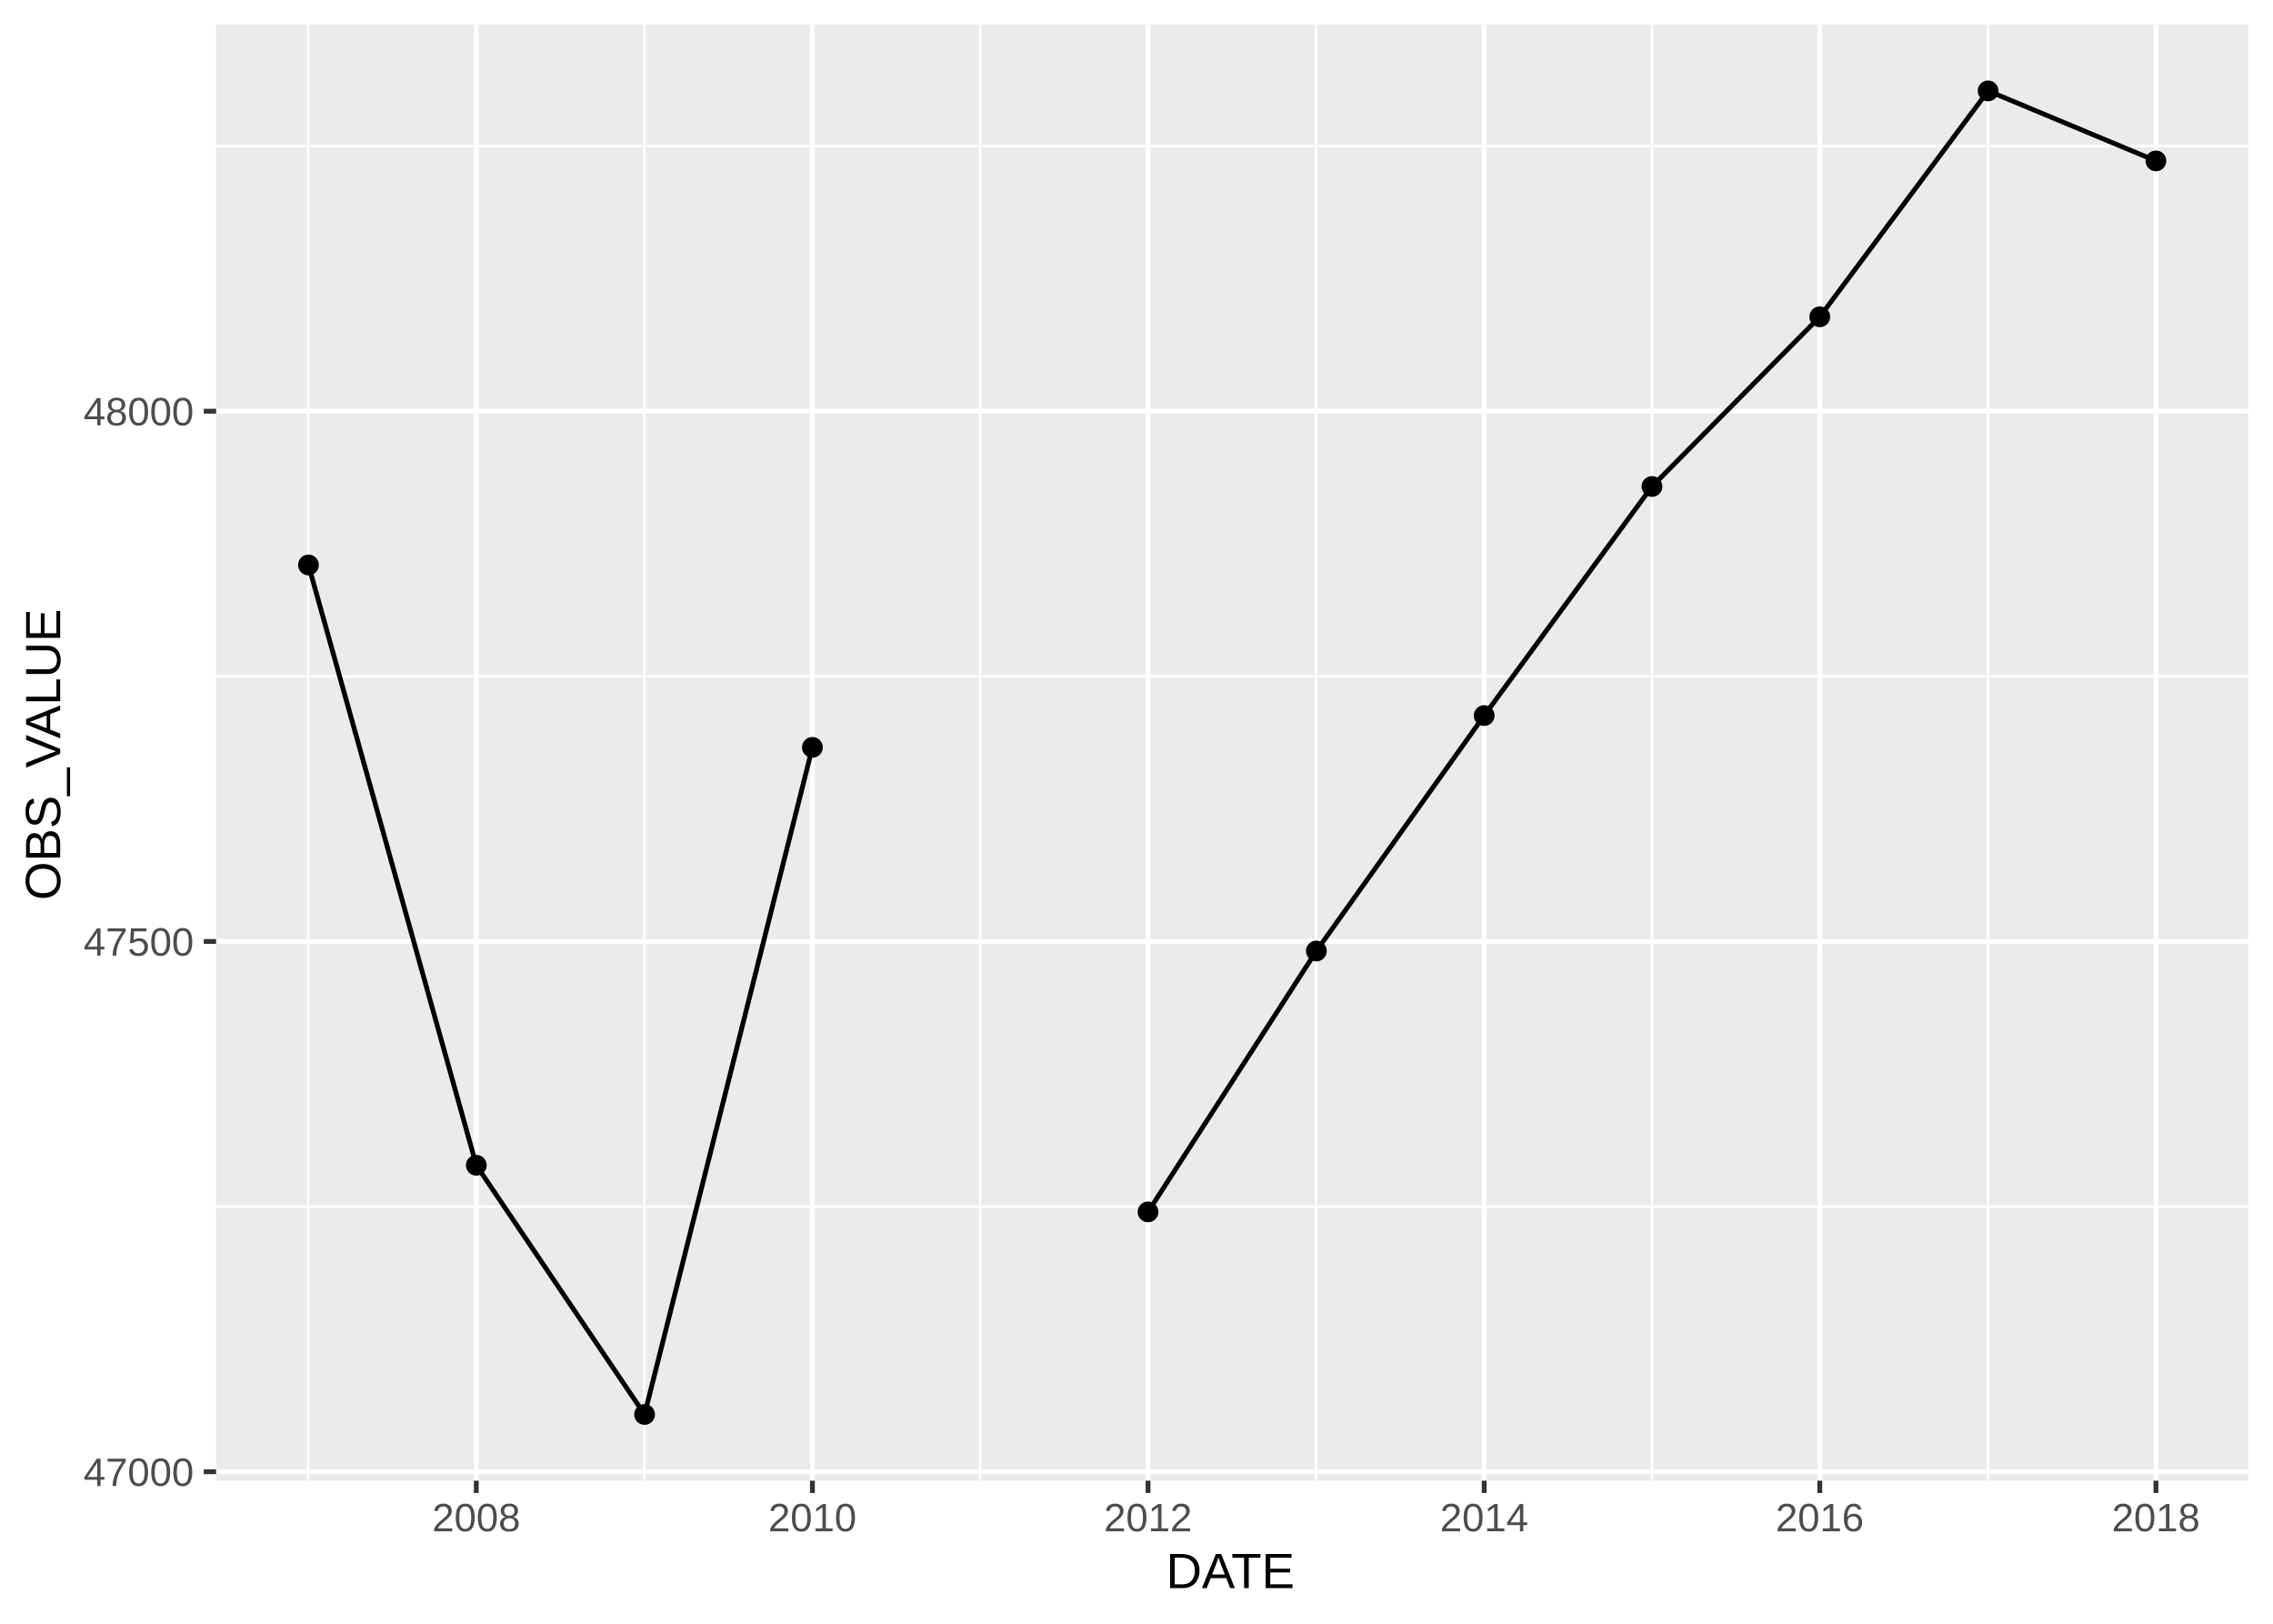
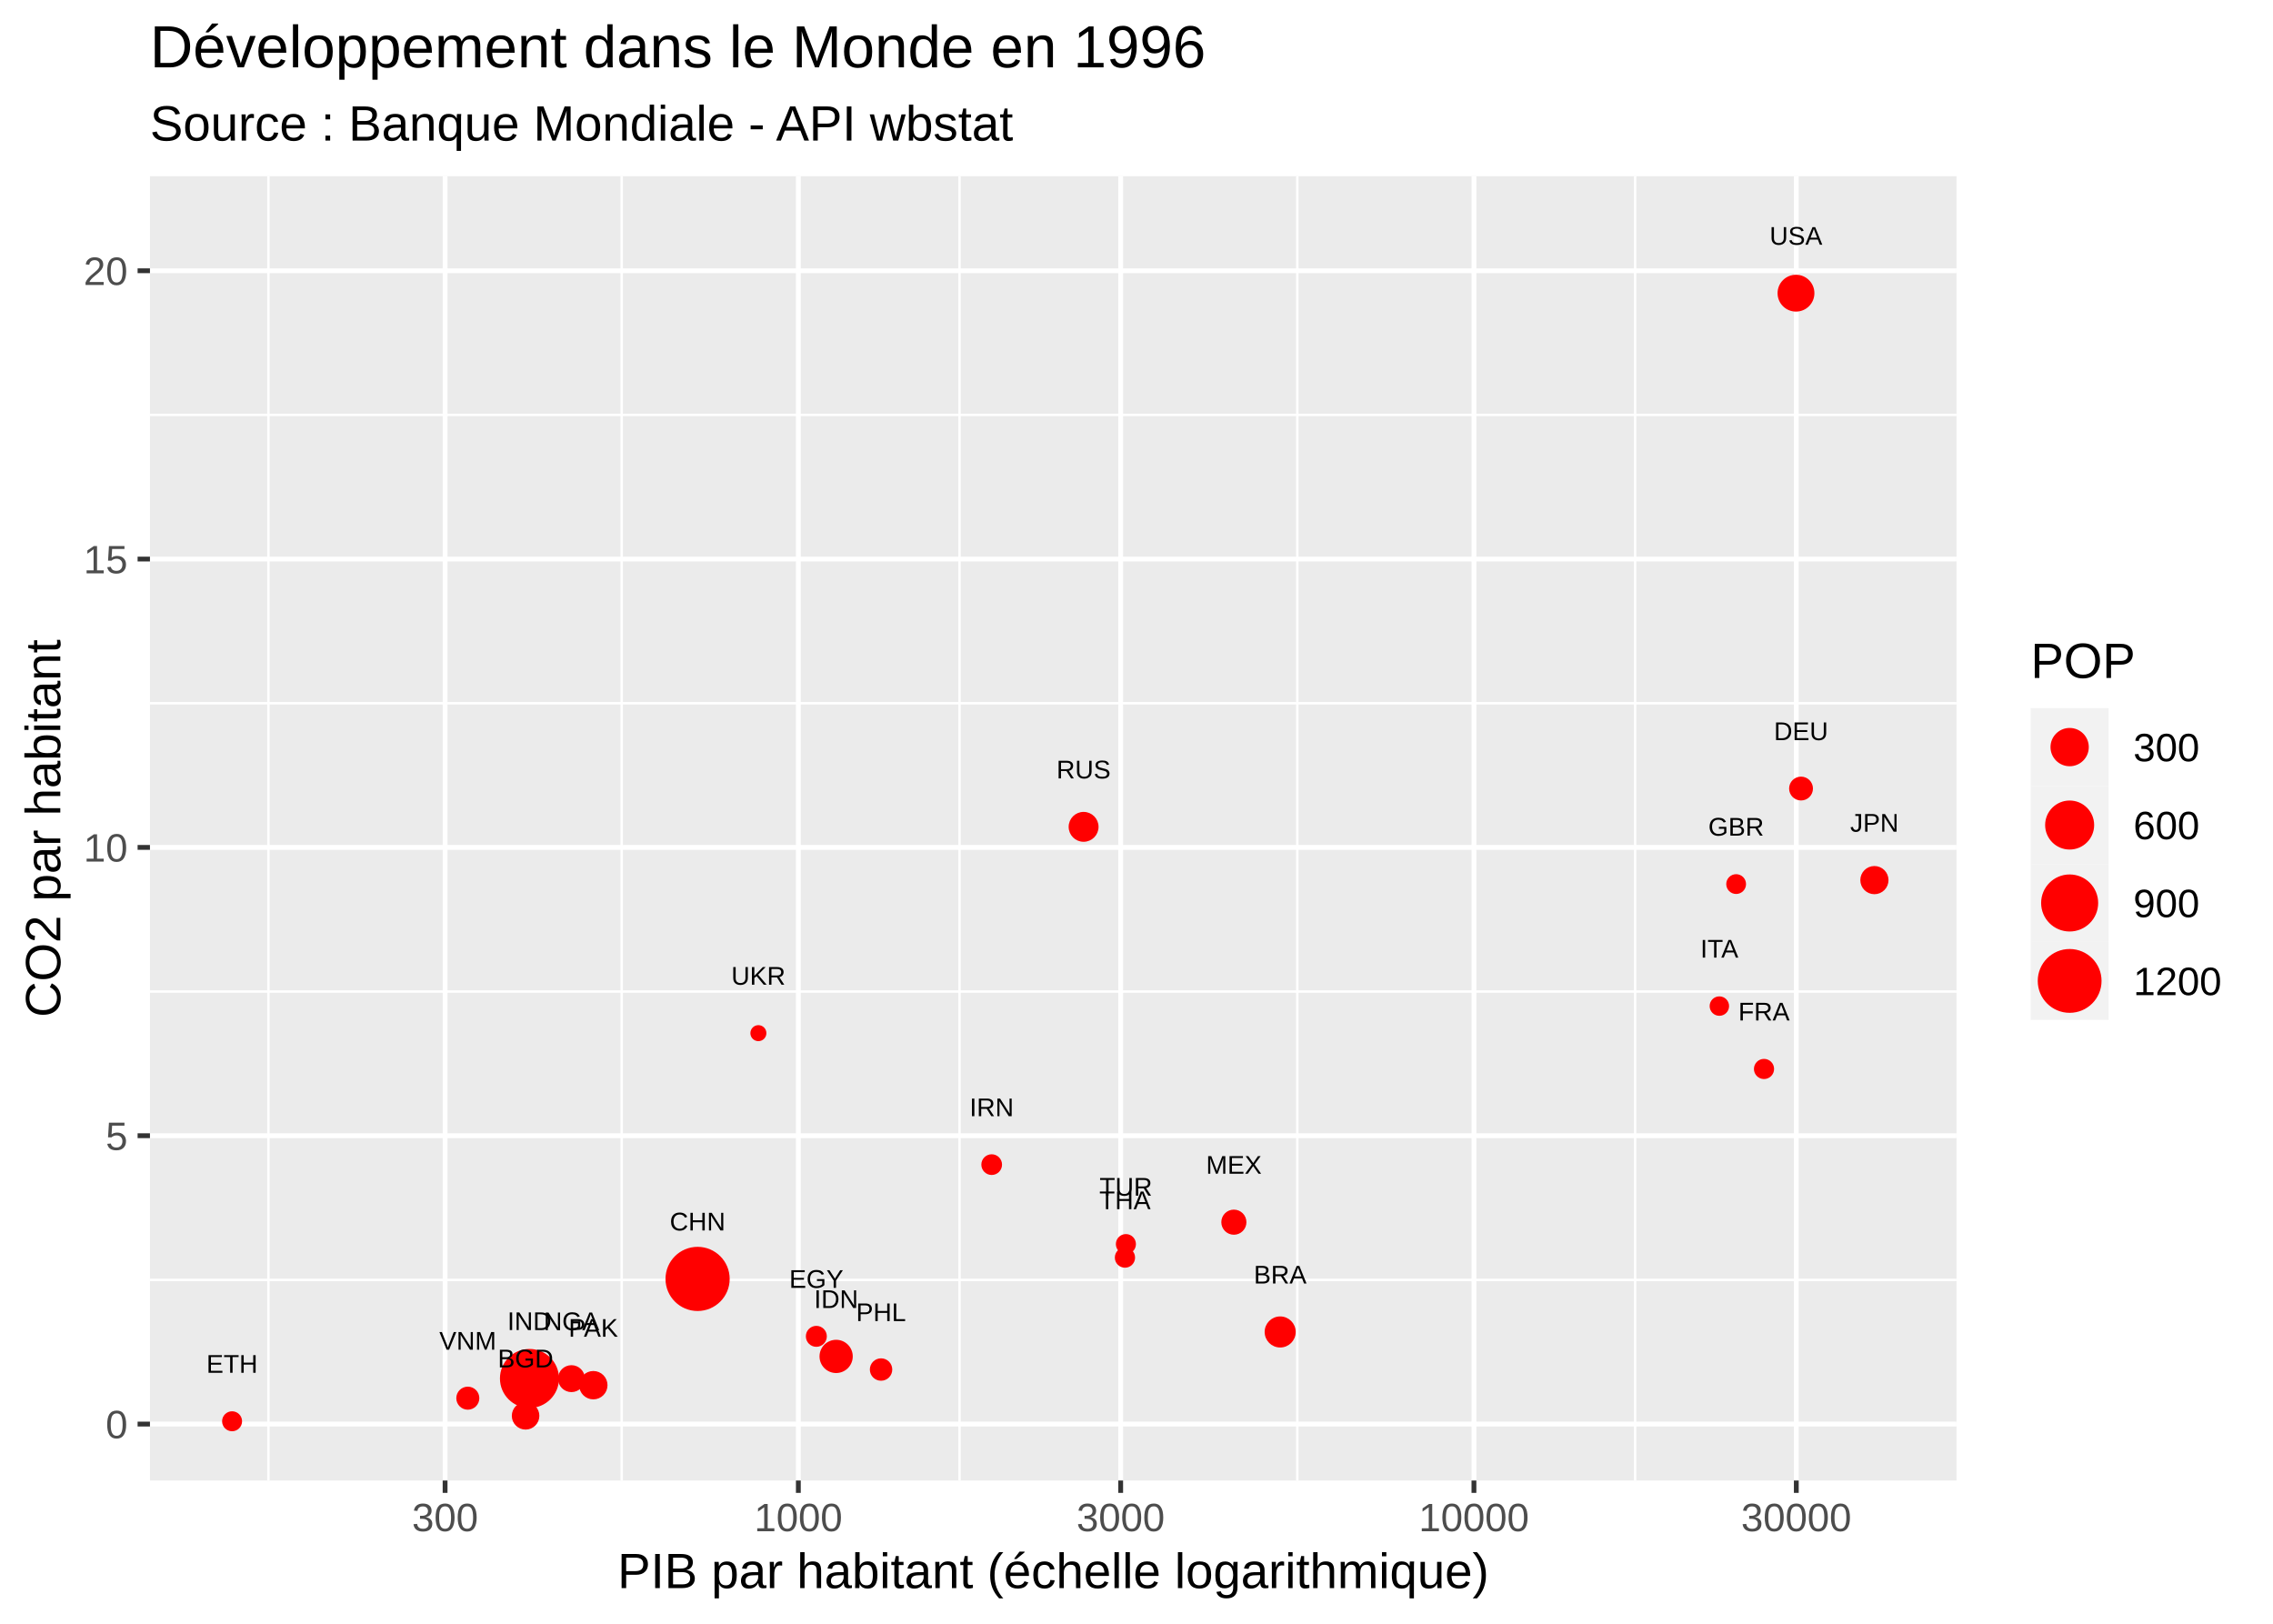
- <svg xmlns="http://www.w3.org/2000/svg" viewBox="0 0 504.00 360.00">
+ <svg xmlns="http://www.w3.org/2000/svg" class="svglite" width="504.00pt" height="360.00pt" viewBox="0 0 504.00 360.00">
  <defs>
    <style type="text/css">
-     line, polyline, polygon, path, rect, circle {
+     .svglite line, .svglite polyline, .svglite polygon, .svglite path, .svglite rect, .svglite circle {
      fill: none;
      stroke: #000000;
      stroke-linecap: round;
      stroke-linejoin: round;
      stroke-miterlimit: 10.00;
    }
  </style>
  </defs>
  <rect width="100%" height="100%" style="stroke: none; fill: #FFFFFF;" />
-   <rect x="0.00" y="0.00" width="504.00" height="360.00" style="stroke-width: 1.07; stroke: #FFFFFF; fill: #FFFFFF;" />
  <defs>
-     <clipPath id="cpNDcuOTJ8NDk4LjUyfDMyOC4yOHw1LjQ4">
-       <rect x="47.92" y="5.48" width="450.61" height="322.80" />
-     </clipPath>
-   </defs>
-   <rect x="47.92" y="5.48" width="450.61" height="322.80" style="stroke-width: 1.07; stroke: none; fill: #EBEBEB;" clip-path="url(#cpNDcuOTJ8NDk4LjUyfDMyOC4yOHw1LjQ4)" />
-   <polyline points="47.92,267.52 498.52,267.52 " style="stroke-width: 0.53; stroke: #FFFFFF; stroke-linecap: butt;" clip-path="url(#cpNDcuOTJ8NDk4LjUyfDMyOC4yOHw1LjQ4)" />
-   <polyline points="47.92,149.95 498.52,149.95 " style="stroke-width: 0.53; stroke: #FFFFFF; stroke-linecap: butt;" clip-path="url(#cpNDcuOTJ8NDk4LjUyfDMyOC4yOHw1LjQ4)" />
-   <polyline points="47.92,32.38 498.52,32.38 " style="stroke-width: 0.53; stroke: #FFFFFF; stroke-linecap: butt;" clip-path="url(#cpNDcuOTJ8NDk4LjUyfDMyOC4yOHw1LjQ4)" />
-   <polyline points="68.35,328.28 68.35,5.48 " style="stroke-width: 0.53; stroke: #FFFFFF; stroke-linecap: butt;" clip-path="url(#cpNDcuOTJ8NDk4LjUyfDMyOC4yOHw1LjQ4)" />
-   <polyline points="142.87,328.28 142.87,5.48 " style="stroke-width: 0.53; stroke: #FFFFFF; stroke-linecap: butt;" clip-path="url(#cpNDcuOTJ8NDk4LjUyfDMyOC4yOHw1LjQ4)" />
-   <polyline points="217.35,328.28 217.35,5.48 " style="stroke-width: 0.53; stroke: #FFFFFF; stroke-linecap: butt;" clip-path="url(#cpNDcuOTJ8NDk4LjUyfDMyOC4yOHw1LjQ4)" />
-   <polyline points="291.82,328.28 291.82,5.48 " style="stroke-width: 0.53; stroke: #FFFFFF; stroke-linecap: butt;" clip-path="url(#cpNDcuOTJ8NDk4LjUyfDMyOC4yOHw1LjQ4)" />
-   <polyline points="366.30,328.28 366.30,5.48 " style="stroke-width: 0.53; stroke: #FFFFFF; stroke-linecap: butt;" clip-path="url(#cpNDcuOTJ8NDk4LjUyfDMyOC4yOHw1LjQ4)" />
-   <polyline points="440.78,328.28 440.78,5.48 " style="stroke-width: 0.53; stroke: #FFFFFF; stroke-linecap: butt;" clip-path="url(#cpNDcuOTJ8NDk4LjUyfDMyOC4yOHw1LjQ4)" />
-   <polyline points="47.92,326.30 498.52,326.30 " style="stroke-width: 1.07; stroke: #FFFFFF; stroke-linecap: butt;" clip-path="url(#cpNDcuOTJ8NDk4LjUyfDMyOC4yOHw1LjQ4)" />
-   <polyline points="47.92,208.73 498.52,208.73 " style="stroke-width: 1.07; stroke: #FFFFFF; stroke-linecap: butt;" clip-path="url(#cpNDcuOTJ8NDk4LjUyfDMyOC4yOHw1LjQ4)" />
-   <polyline points="47.92,91.16 498.52,91.16 " style="stroke-width: 1.07; stroke: #FFFFFF; stroke-linecap: butt;" clip-path="url(#cpNDcuOTJ8NDk4LjUyfDMyOC4yOHw1LjQ4)" />
-   <polyline points="105.61,328.28 105.61,5.48 " style="stroke-width: 1.07; stroke: #FFFFFF; stroke-linecap: butt;" clip-path="url(#cpNDcuOTJ8NDk4LjUyfDMyOC4yOHw1LjQ4)" />
-   <polyline points="180.14,328.28 180.14,5.48 " style="stroke-width: 1.07; stroke: #FFFFFF; stroke-linecap: butt;" clip-path="url(#cpNDcuOTJ8NDk4LjUyfDMyOC4yOHw1LjQ4)" />
-   <polyline points="254.56,328.28 254.56,5.48 " style="stroke-width: 1.07; stroke: #FFFFFF; stroke-linecap: butt;" clip-path="url(#cpNDcuOTJ8NDk4LjUyfDMyOC4yOHw1LjQ4)" />
-   <polyline points="329.09,328.28 329.09,5.48 " style="stroke-width: 1.07; stroke: #FFFFFF; stroke-linecap: butt;" clip-path="url(#cpNDcuOTJ8NDk4LjUyfDMyOC4yOHw1LjQ4)" />
-   <polyline points="403.51,328.28 403.51,5.48 " style="stroke-width: 1.07; stroke: #FFFFFF; stroke-linecap: butt;" clip-path="url(#cpNDcuOTJ8NDk4LjUyfDMyOC4yOHw1LjQ4)" />
-   <polyline points="478.04,328.28 478.04,5.48 " style="stroke-width: 1.07; stroke: #FFFFFF; stroke-linecap: butt;" clip-path="url(#cpNDcuOTJ8NDk4LjUyfDMyOC4yOHw1LjQ4)" />
-   <circle cx="478.04" cy="35.67" r="1.95" style="stroke-width: 0.71; fill: #000000;" clip-path="url(#cpNDcuOTJ8NDk4LjUyfDMyOC4yOHw1LjQ4)" />
-   <circle cx="440.83" cy="20.15" r="1.95" style="stroke-width: 0.71; fill: #000000;" clip-path="url(#cpNDcuOTJ8NDk4LjUyfDMyOC4yOHw1LjQ4)" />
-   <circle cx="403.51" cy="70.24" r="1.95" style="stroke-width: 0.71; fill: #000000;" clip-path="url(#cpNDcuOTJ8NDk4LjUyfDMyOC4yOHw1LjQ4)" />
-   <circle cx="366.30" cy="107.86" r="1.95" style="stroke-width: 0.71; fill: #000000;" clip-path="url(#cpNDcuOTJ8NDk4LjUyfDMyOC4yOHw1LjQ4)" />
-   <circle cx="329.09" cy="158.65" r="1.95" style="stroke-width: 0.71; fill: #000000;" clip-path="url(#cpNDcuOTJ8NDk4LjUyfDMyOC4yOHw1LjQ4)" />
-   <circle cx="291.88" cy="210.85" r="1.95" style="stroke-width: 0.71; fill: #000000;" clip-path="url(#cpNDcuOTJ8NDk4LjUyfDMyOC4yOHw1LjQ4)" />
-   <circle cx="254.56" cy="268.69" r="1.95" style="stroke-width: 0.71; fill: #000000;" clip-path="url(#cpNDcuOTJ8NDk4LjUyfDMyOC4yOHw1LjQ4)" />
-   <circle cx="180.14" cy="165.70" r="1.95" style="stroke-width: 0.71; fill: #000000;" clip-path="url(#cpNDcuOTJ8NDk4LjUyfDMyOC4yOHw1LjQ4)" />
-   <circle cx="142.92" cy="313.60" r="1.95" style="stroke-width: 0.71; fill: #000000;" clip-path="url(#cpNDcuOTJ8NDk4LjUyfDMyOC4yOHw1LjQ4)" />
-   <circle cx="105.61" cy="258.35" r="1.95" style="stroke-width: 0.71; fill: #000000;" clip-path="url(#cpNDcuOTJ8NDk4LjUyfDMyOC4yOHw1LjQ4)" />
-   <circle cx="68.40" cy="125.26" r="1.95" style="stroke-width: 0.71; fill: #000000;" clip-path="url(#cpNDcuOTJ8NDk4LjUyfDMyOC4yOHw1LjQ4)" />
-   <polyline points="68.40,125.26 105.61,258.35 142.92,313.60 180.14,165.70 " style="stroke-width: 1.07; stroke-linecap: butt;" clip-path="url(#cpNDcuOTJ8NDk4LjUyfDMyOC4yOHw1LjQ4)" />
-   <polyline points="254.56,268.69 291.88,210.85 329.09,158.65 366.30,107.86 403.51,70.24 440.83,20.15 478.04,35.67 " style="stroke-width: 1.07; stroke-linecap: butt;" clip-path="url(#cpNDcuOTJ8NDk4LjUyfDMyOC4yOHw1LjQ4)" />
-   <defs>
-     <clipPath id="cpMC4wMHw1MDQuMDB8MzYwLjAwfDAuMDA=">
+     <clipPath id="cpMC4wMHw1MDQuMDB8MC4wMHwzNjAuMDA=">
      <rect x="0.00" y="0.00" width="504.00" height="360.00" />
    </clipPath>
  </defs>
-   <g clip-path="url(#cpMC4wMHw1MDQuMDB8MzYwLjAwfDAuMDA=)">
-     <text x="18.51" y="329.45" style="font-size: 8.80px; fill: #4D4D4D; font-family: Arial;" textLength="24.47px" lengthAdjust="spacingAndGlyphs">47000</text>
+   <g clip-path="url(#cpMC4wMHw1MDQuMDB8MC4wMHwzNjAuMDA=)">
+     <rect x="0" y="0.00" width="504.00" height="360.00" style="stroke-width: 1.07; stroke: #FFFFFF; fill: #FFFFFF;" />
  </g>
-   <g clip-path="url(#cpMC4wMHw1MDQuMDB8MzYwLjAwfDAuMDA=)">
-     <text x="18.51" y="211.88" style="font-size: 8.80px; fill: #4D4D4D; font-family: Arial;" textLength="24.47px" lengthAdjust="spacingAndGlyphs">47500</text>
+   <defs>
+     <clipPath id="cpMzMuMjV8NDMzLjgzfDM5LjA3fDMyOC4yNQ==">
+       <rect x="33.25" y="39.07" width="400.57" height="289.18" />
+     </clipPath>
+   </defs>
+   <g clip-path="url(#cpMzMuMjV8NDMzLjgzfDM5LjA3fDMyOC4yNQ==)">
+     <rect x="33.25" y="39.07" width="400.57" height="289.18" style="stroke-width: 1.07; stroke: none; fill: #EBEBEB;" />
+     <polyline points="33.25,283.77 433.83,283.77 " style="stroke-width: 0.53; stroke: #FFFFFF; stroke-linecap: butt;" />
+     <polyline points="33.25,219.84 433.83,219.84 " style="stroke-width: 0.53; stroke: #FFFFFF; stroke-linecap: butt;" />
+     <polyline points="33.25,155.92 433.83,155.92 " style="stroke-width: 0.53; stroke: #FFFFFF; stroke-linecap: butt;" />
+     <polyline points="33.25,91.99 433.83,91.99 " style="stroke-width: 0.53; stroke: #FFFFFF; stroke-linecap: butt;" />
+     <polyline points="59.52,328.25 59.52,39.07 " style="stroke-width: 0.53; stroke: #FFFFFF; stroke-linecap: butt;" />
+     <polyline points="137.85,328.25 137.85,39.07 " style="stroke-width: 0.53; stroke: #FFFFFF; stroke-linecap: butt;" />
+     <polyline points="212.76,328.25 212.76,39.07 " style="stroke-width: 0.53; stroke: #FFFFFF; stroke-linecap: butt;" />
+     <polyline points="287.66,328.25 287.66,39.07 " style="stroke-width: 0.53; stroke: #FFFFFF; stroke-linecap: butt;" />
+     <polyline points="362.56,328.25 362.56,39.07 " style="stroke-width: 0.53; stroke: #FFFFFF; stroke-linecap: butt;" />
+     <polyline points="33.25,315.73 433.83,315.73 " style="stroke-width: 1.07; stroke: #FFFFFF; stroke-linecap: butt;" />
+     <polyline points="33.25,251.80 433.83,251.80 " style="stroke-width: 1.07; stroke: #FFFFFF; stroke-linecap: butt;" />
+     <polyline points="33.25,187.88 433.83,187.88 " style="stroke-width: 1.07; stroke: #FFFFFF; stroke-linecap: butt;" />
+     <polyline points="33.25,123.95 433.83,123.95 " style="stroke-width: 1.07; stroke: #FFFFFF; stroke-linecap: butt;" />
+     <polyline points="33.25,60.03 433.83,60.03 " style="stroke-width: 1.07; stroke: #FFFFFF; stroke-linecap: butt;" />
+     <polyline points="98.69,328.25 98.69,39.07 " style="stroke-width: 1.07; stroke: #FFFFFF; stroke-linecap: butt;" />
+     <polyline points="177.02,328.25 177.02,39.07 " style="stroke-width: 1.07; stroke: #FFFFFF; stroke-linecap: butt;" />
+     <polyline points="248.49,328.25 248.49,39.07 " style="stroke-width: 1.07; stroke: #FFFFFF; stroke-linecap: butt;" />
+     <polyline points="326.82,328.25 326.82,39.07 " style="stroke-width: 1.07; stroke: #FFFFFF; stroke-linecap: butt;" />
+     <polyline points="398.30,328.25 398.30,39.07 " style="stroke-width: 1.07; stroke: #FFFFFF; stroke-linecap: butt;" />
+     <circle cx="116.54" cy="313.90" r="2.70" style="stroke-width: 0.71; stroke: #FF0000; fill: #FF0000;" />
+     <circle cx="283.86" cy="295.31" r="3.09" style="stroke-width: 0.71; stroke: #FF0000; fill: #FF0000;" />
+     <circle cx="154.68" cy="283.55" r="6.76" style="stroke-width: 0.71; stroke: #FF0000; fill: #FF0000;" />
+     <circle cx="399.35" cy="174.83" r="2.29" style="stroke-width: 0.71; stroke: #FF0000; fill: #FF0000;" />
+     <circle cx="181.01" cy="296.28" r="1.97" style="stroke-width: 0.71; stroke: #FF0000; fill: #FF0000;" />
+     <circle cx="51.46" cy="315.11" r="1.86" style="stroke-width: 0.71; stroke: #FF0000; fill: #FF0000;" />
+     <circle cx="391.14" cy="237.00" r="1.88" style="stroke-width: 0.71; stroke: #FF0000; fill: #FF0000;" />
+     <circle cx="384.96" cy="196.01" r="1.84" style="stroke-width: 0.71; stroke: #FF0000; fill: #FF0000;" />
+     <circle cx="185.40" cy="300.73" r="3.33" style="stroke-width: 0.71; stroke: #FF0000; fill: #FF0000;" />
+     <circle cx="117.40" cy="305.62" r="6.19" style="stroke-width: 0.71; stroke: #FF0000; fill: #FF0000;" />
+     <circle cx="219.89" cy="258.21" r="1.94" style="stroke-width: 0.71; stroke: #FF0000; fill: #FF0000;" />
+     <circle cx="381.24" cy="223.06" r="1.80" style="stroke-width: 0.71; stroke: #FF0000; fill: #FF0000;" />
+     <circle cx="415.62" cy="195.13" r="2.77" style="stroke-width: 0.71; stroke: #FF0000; fill: #FF0000;" />
+     <circle cx="273.59" cy="270.97" r="2.43" style="stroke-width: 0.71; stroke: #FF0000; fill: #FF0000;" />
+     <circle cx="126.71" cy="305.66" r="2.63" style="stroke-width: 0.71; stroke: #FF0000; fill: #FF0000;" />
+     <circle cx="131.56" cy="307.11" r="2.79" style="stroke-width: 0.71; stroke: #FF0000; fill: #FF0000;" />
+     <circle cx="195.36" cy="303.64" r="2.13" style="stroke-width: 0.71; stroke: #FF0000; fill: #FF0000;" />
+     <circle cx="240.27" cy="183.32" r="2.96" style="stroke-width: 0.71; stroke: #FF0000; fill: #FF0000;" />
+     <circle cx="249.44" cy="278.82" r="1.89" style="stroke-width: 0.71; stroke: #FF0000; fill: #FF0000;" />
+     <circle cx="249.65" cy="275.83" r="1.87" style="stroke-width: 0.71; stroke: #FF0000; fill: #FF0000;" />
+     <circle cx="168.16" cy="229.06" r="1.42" style="stroke-width: 0.71; stroke: #FF0000; fill: #FF0000;" />
+     <circle cx="398.23" cy="65.00" r="3.73" style="stroke-width: 0.71; stroke: #FF0000; fill: #FF0000;" />
+     <circle cx="103.73" cy="309.99" r="2.20" style="stroke-width: 0.71; stroke: #FF0000; fill: #FF0000;" />
+     <text x="116.54" y="303.16" text-anchor="middle" style="font-size: 5.69px; font-family: Arial;" textLength="12.32px" lengthAdjust="spacingAndGlyphs">BGD</text>
+     <text x="283.86" y="284.57" text-anchor="middle" style="font-size: 5.69px; font-family: Arial;" textLength="11.69px" lengthAdjust="spacingAndGlyphs">BRA</text>
+     <text x="154.68" y="272.80" text-anchor="middle" style="font-size: 5.69px; font-family: Arial;" textLength="12.31px" lengthAdjust="spacingAndGlyphs">CHN</text>
+     <text x="399.35" y="164.09" text-anchor="middle" style="font-size: 5.69px; font-family: Arial;" textLength="12.00px" lengthAdjust="spacingAndGlyphs">DEU</text>
+     <text x="181.01" y="285.53" text-anchor="middle" style="font-size: 5.69px; font-family: Arial;" textLength="12.01px" lengthAdjust="spacingAndGlyphs">EGY</text>
+     <text x="51.46" y="304.36" text-anchor="middle" style="font-size: 5.69px; font-family: Arial;" textLength="11.38px" lengthAdjust="spacingAndGlyphs">ETH</text>
+     <text x="391.14" y="226.25" text-anchor="middle" style="font-size: 5.69px; font-family: Arial;" textLength="11.38px" lengthAdjust="spacingAndGlyphs">FRA</text>
+     <text x="384.96" y="185.27" text-anchor="middle" style="font-size: 5.69px; font-family: Arial;" textLength="12.32px" lengthAdjust="spacingAndGlyphs">GBR</text>
+     <text x="185.40" y="289.99" text-anchor="middle" style="font-size: 5.69px; font-family: Arial;" textLength="9.78px" lengthAdjust="spacingAndGlyphs">IDN</text>
+     <text x="117.40" y="294.88" text-anchor="middle" style="font-size: 5.69px; font-family: Arial;" textLength="9.78px" lengthAdjust="spacingAndGlyphs">IND</text>
+     <text x="219.89" y="247.47" text-anchor="middle" style="font-size: 5.69px; font-family: Arial;" textLength="9.78px" lengthAdjust="spacingAndGlyphs">IRN</text>
+     <text x="381.24" y="212.31" text-anchor="middle" style="font-size: 5.69px; font-family: Arial;" textLength="8.85px" lengthAdjust="spacingAndGlyphs">ITA</text>
+     <text x="415.62" y="184.39" text-anchor="middle" style="font-size: 5.69px; font-family: Arial;" textLength="10.74px" lengthAdjust="spacingAndGlyphs">JPN</text>
+     <text x="273.59" y="260.23" text-anchor="middle" style="font-size: 5.69px; font-family: Arial;" textLength="12.33px" lengthAdjust="spacingAndGlyphs">MEX</text>
+     <text x="126.71" y="294.91" text-anchor="middle" style="font-size: 5.69px; font-family: Arial;" textLength="12.32px" lengthAdjust="spacingAndGlyphs">NGA</text>
+     <text x="131.56" y="296.37" text-anchor="middle" style="font-size: 5.69px; font-family: Arial;" textLength="11.38px" lengthAdjust="spacingAndGlyphs">PAK</text>
+     <text x="195.36" y="292.90" text-anchor="middle" style="font-size: 5.69px; font-family: Arial;" textLength="11.06px" lengthAdjust="spacingAndGlyphs">PHL</text>
+     <text x="240.27" y="172.58" text-anchor="middle" style="font-size: 5.69px; font-family: Arial;" textLength="12.00px" lengthAdjust="spacingAndGlyphs">RUS</text>
+     <text x="249.44" y="268.08" text-anchor="middle" style="font-size: 5.69px; font-family: Arial;" textLength="11.38px" lengthAdjust="spacingAndGlyphs">THA</text>
+     <text x="249.65" y="265.09" text-anchor="middle" style="font-size: 5.69px; font-family: Arial;" textLength="11.69px" lengthAdjust="spacingAndGlyphs">TUR</text>
+     <text x="168.16" y="218.32" text-anchor="middle" style="font-size: 5.69px; font-family: Arial;" textLength="12.00px" lengthAdjust="spacingAndGlyphs">UKR</text>
+     <text x="398.23" y="54.26" text-anchor="middle" style="font-size: 5.69px; font-family: Arial;" textLength="11.69px" lengthAdjust="spacingAndGlyphs">USA</text>
+     <text x="103.73" y="299.24" text-anchor="middle" style="font-size: 5.69px; font-family: Arial;" textLength="12.64px" lengthAdjust="spacingAndGlyphs">VNM</text>
  </g>
-   <g clip-path="url(#cpMC4wMHw1MDQuMDB8MzYwLjAwfDAuMDA=)">
-     <text x="18.51" y="94.31" style="font-size: 8.80px; fill: #4D4D4D; font-family: Arial;" textLength="24.47px" lengthAdjust="spacingAndGlyphs">48000</text>
-   </g>
-   <polyline points="45.18,326.30 47.92,326.30 " style="stroke-width: 1.07; stroke: #333333; stroke-linecap: butt;" clip-path="url(#cpMC4wMHw1MDQuMDB8MzYwLjAwfDAuMDA=)" />
-   <polyline points="45.18,208.73 47.92,208.73 " style="stroke-width: 1.07; stroke: #333333; stroke-linecap: butt;" clip-path="url(#cpMC4wMHw1MDQuMDB8MzYwLjAwfDAuMDA=)" />
-   <polyline points="45.18,91.16 47.92,91.16 " style="stroke-width: 1.07; stroke: #333333; stroke-linecap: butt;" clip-path="url(#cpMC4wMHw1MDQuMDB8MzYwLjAwfDAuMDA=)" />
-   <polyline points="105.61,331.02 105.61,328.28 " style="stroke-width: 1.07; stroke: #333333; stroke-linecap: butt;" clip-path="url(#cpMC4wMHw1MDQuMDB8MzYwLjAwfDAuMDA=)" />
-   <polyline points="180.14,331.02 180.14,328.28 " style="stroke-width: 1.07; stroke: #333333; stroke-linecap: butt;" clip-path="url(#cpMC4wMHw1MDQuMDB8MzYwLjAwfDAuMDA=)" />
-   <polyline points="254.56,331.02 254.56,328.28 " style="stroke-width: 1.07; stroke: #333333; stroke-linecap: butt;" clip-path="url(#cpMC4wMHw1MDQuMDB8MzYwLjAwfDAuMDA=)" />
-   <polyline points="329.09,331.02 329.09,328.28 " style="stroke-width: 1.07; stroke: #333333; stroke-linecap: butt;" clip-path="url(#cpMC4wMHw1MDQuMDB8MzYwLjAwfDAuMDA=)" />
-   <polyline points="403.51,331.02 403.51,328.28 " style="stroke-width: 1.07; stroke: #333333; stroke-linecap: butt;" clip-path="url(#cpMC4wMHw1MDQuMDB8MzYwLjAwfDAuMDA=)" />
-   <polyline points="478.04,331.02 478.04,328.28 " style="stroke-width: 1.07; stroke: #333333; stroke-linecap: butt;" clip-path="url(#cpMC4wMHw1MDQuMDB8MzYwLjAwfDAuMDA=)" />
-   <g clip-path="url(#cpMC4wMHw1MDQuMDB8MzYwLjAwfDAuMDA=)">
-     <text x="95.82" y="339.51" style="font-size: 8.80px; fill: #4D4D4D; font-family: Arial;" textLength="19.58px" lengthAdjust="spacingAndGlyphs">2008</text>
-   </g>
-   <g clip-path="url(#cpMC4wMHw1MDQuMDB8MzYwLjAwfDAuMDA=)">
-     <text x="170.35" y="339.51" style="font-size: 8.80px; fill: #4D4D4D; font-family: Arial;" textLength="19.58px" lengthAdjust="spacingAndGlyphs">2010</text>
-   </g>
-   <g clip-path="url(#cpMC4wMHw1MDQuMDB8MzYwLjAwfDAuMDA=)">
-     <text x="244.77" y="339.51" style="font-size: 8.80px; fill: #4D4D4D; font-family: Arial;" textLength="19.58px" lengthAdjust="spacingAndGlyphs">2012</text>
-   </g>
-   <g clip-path="url(#cpMC4wMHw1MDQuMDB8MzYwLjAwfDAuMDA=)">
-     <text x="319.30" y="339.51" style="font-size: 8.80px; fill: #4D4D4D; font-family: Arial;" textLength="19.58px" lengthAdjust="spacingAndGlyphs">2014</text>
-   </g>
-   <g clip-path="url(#cpMC4wMHw1MDQuMDB8MzYwLjAwfDAuMDA=)">
-     <text x="393.72" y="339.51" style="font-size: 8.80px; fill: #4D4D4D; font-family: Arial;" textLength="19.58px" lengthAdjust="spacingAndGlyphs">2016</text>
-   </g>
-   <g clip-path="url(#cpMC4wMHw1MDQuMDB8MzYwLjAwfDAuMDA=)">
-     <text x="468.25" y="339.51" style="font-size: 8.80px; fill: #4D4D4D; font-family: Arial;" textLength="19.58px" lengthAdjust="spacingAndGlyphs">2018</text>
-   </g>
-   <g clip-path="url(#cpMC4wMHw1MDQuMDB8MzYwLjAwfDAuMDA=)">
-     <text x="258.55" y="352.10" style="font-size: 11.00px; font-family: Arial;" textLength="29.34px" lengthAdjust="spacingAndGlyphs">DATE</text>
-   </g>
-   <g clip-path="url(#cpMC4wMHw1MDQuMDB8MzYwLjAwfDAuMDA=)">
-     <text transform="translate(13.35,199.59) rotate(-90)" style="font-size: 11.00px; font-family: Arial;" textLength="65.42px" lengthAdjust="spacingAndGlyphs">OBS_VALUE</text>
+   <g clip-path="url(#cpMC4wMHw1MDQuMDB8MC4wMHwzNjAuMDA=)">
+     <text x="28.32" y="318.88" text-anchor="end" style="font-size: 8.80px; fill: #4D4D4D; font-family: Arial;" textLength="4.90px" lengthAdjust="spacingAndGlyphs">0</text>
+     <text x="28.32" y="254.96" text-anchor="end" style="font-size: 8.80px; fill: #4D4D4D; font-family: Arial;" textLength="4.90px" lengthAdjust="spacingAndGlyphs">5</text>
+     <text x="28.32" y="191.03" text-anchor="end" style="font-size: 8.80px; fill: #4D4D4D; font-family: Arial;" textLength="9.79px" lengthAdjust="spacingAndGlyphs">10</text>
+     <text x="28.32" y="127.11" text-anchor="end" style="font-size: 8.80px; fill: #4D4D4D; font-family: Arial;" textLength="9.79px" lengthAdjust="spacingAndGlyphs">15</text>
+     <text x="28.32" y="63.18" text-anchor="end" style="font-size: 8.80px; fill: #4D4D4D; font-family: Arial;" textLength="9.79px" lengthAdjust="spacingAndGlyphs">20</text>
+     <polyline points="30.51,315.73 33.25,315.73 " style="stroke-width: 1.07; stroke: #333333; stroke-linecap: butt;" />
+     <polyline points="30.51,251.80 33.25,251.80 " style="stroke-width: 1.07; stroke: #333333; stroke-linecap: butt;" />
+     <polyline points="30.51,187.88 33.25,187.88 " style="stroke-width: 1.07; stroke: #333333; stroke-linecap: butt;" />
+     <polyline points="30.51,123.95 33.25,123.95 " style="stroke-width: 1.07; stroke: #333333; stroke-linecap: butt;" />
+     <polyline points="30.51,60.03 33.25,60.03 " style="stroke-width: 1.07; stroke: #333333; stroke-linecap: butt;" />
+     <polyline points="98.69,330.99 98.69,328.25 " style="stroke-width: 1.07; stroke: #333333; stroke-linecap: butt;" />
+     <polyline points="177.02,330.99 177.02,328.25 " style="stroke-width: 1.07; stroke: #333333; stroke-linecap: butt;" />
+     <polyline points="248.49,330.99 248.49,328.25 " style="stroke-width: 1.07; stroke: #333333; stroke-linecap: butt;" />
+     <polyline points="326.82,330.99 326.82,328.25 " style="stroke-width: 1.07; stroke: #333333; stroke-linecap: butt;" />
+     <polyline points="398.30,330.99 398.30,328.25 " style="stroke-width: 1.07; stroke: #333333; stroke-linecap: butt;" />
+     <text x="98.69" y="339.49" text-anchor="middle" style="font-size: 8.80px; fill: #4D4D4D; font-family: Arial;" textLength="14.69px" lengthAdjust="spacingAndGlyphs">300</text>
+     <text x="177.02" y="339.49" text-anchor="middle" style="font-size: 8.80px; fill: #4D4D4D; font-family: Arial;" textLength="19.58px" lengthAdjust="spacingAndGlyphs">1000</text>
+     <text x="248.49" y="339.49" text-anchor="middle" style="font-size: 8.80px; fill: #4D4D4D; font-family: Arial;" textLength="19.58px" lengthAdjust="spacingAndGlyphs">3000</text>
+     <text x="326.82" y="339.49" text-anchor="middle" style="font-size: 8.80px; fill: #4D4D4D; font-family: Arial;" textLength="24.48px" lengthAdjust="spacingAndGlyphs">10000</text>
+     <text x="398.30" y="339.49" text-anchor="middle" style="font-size: 8.80px; fill: #4D4D4D; font-family: Arial;" textLength="24.48px" lengthAdjust="spacingAndGlyphs">30000</text>
+     <text x="233.54" y="352.10" text-anchor="middle" style="font-size: 11.00px; font-family: Arial;" textLength="193.23px" lengthAdjust="spacingAndGlyphs">PIB par habitant (échelle logarithmique)</text>
+     <text transform="translate(13.37,183.66) rotate(-90)" text-anchor="middle" style="font-size: 11.00px; font-family: Arial;" textLength="83.77px" lengthAdjust="spacingAndGlyphs">CO2 par habitant</text>
+     <rect x="444.79" y="135.72" width="53.73" height="95.88" style="stroke-width: 1.07; stroke: none; fill: #FFFFFF;" />
+     <text x="450.27" y="150.31" style="font-size: 11.00px; font-family: Arial;" textLength="23.23px" lengthAdjust="spacingAndGlyphs">POP</text>
+     <rect x="450.27" y="157.00" width="17.28" height="17.28" style="stroke-width: 1.07; stroke: none; fill: #F2F2F2;" />
+     <circle cx="458.91" cy="165.64" r="3.89" style="stroke-width: 0.71; stroke: #FF0000; fill: #FF0000;" />
+     <rect x="450.27" y="174.28" width="17.28" height="17.28" style="stroke-width: 1.07; stroke: none; fill: #F2F2F2;" />
+     <circle cx="458.91" cy="182.92" r="5.08" style="stroke-width: 0.71; stroke: #FF0000; fill: #FF0000;" />
+     <rect x="450.27" y="191.56" width="17.28" height="17.28" style="stroke-width: 1.07; stroke: none; fill: #F2F2F2;" />
+     <circle cx="458.91" cy="200.20" r="5.97" style="stroke-width: 0.71; stroke: #FF0000; fill: #FF0000;" />
+     <rect x="450.27" y="208.84" width="17.28" height="17.28" style="stroke-width: 1.07; stroke: none; fill: #F2F2F2;" />
+     <circle cx="458.91" cy="217.48" r="6.72" style="stroke-width: 0.71; stroke: #FF0000; fill: #FF0000;" />
+     <text x="473.03" y="168.79" style="font-size: 8.80px; font-family: Arial;" textLength="14.69px" lengthAdjust="spacingAndGlyphs">300</text>
+     <text x="473.03" y="186.07" style="font-size: 8.80px; font-family: Arial;" textLength="14.69px" lengthAdjust="spacingAndGlyphs">600</text>
+     <text x="473.03" y="203.35" style="font-size: 8.80px; font-family: Arial;" textLength="14.69px" lengthAdjust="spacingAndGlyphs">900</text>
+     <text x="473.03" y="220.63" style="font-size: 8.80px; font-family: Arial;" textLength="19.58px" lengthAdjust="spacingAndGlyphs">1200</text>
+     <text x="33.25" y="31.17" style="font-size: 11.00px; font-family: Arial;" textLength="192.00px" lengthAdjust="spacingAndGlyphs">Source : Banque Mondiale - API wbstat</text>
+     <text x="33.25" y="14.94" style="font-size: 13.20px; font-family: Arial;" textLength="237.61px" lengthAdjust="spacingAndGlyphs">Développement dans le Monde en  1996</text>
  </g>
</svg>
